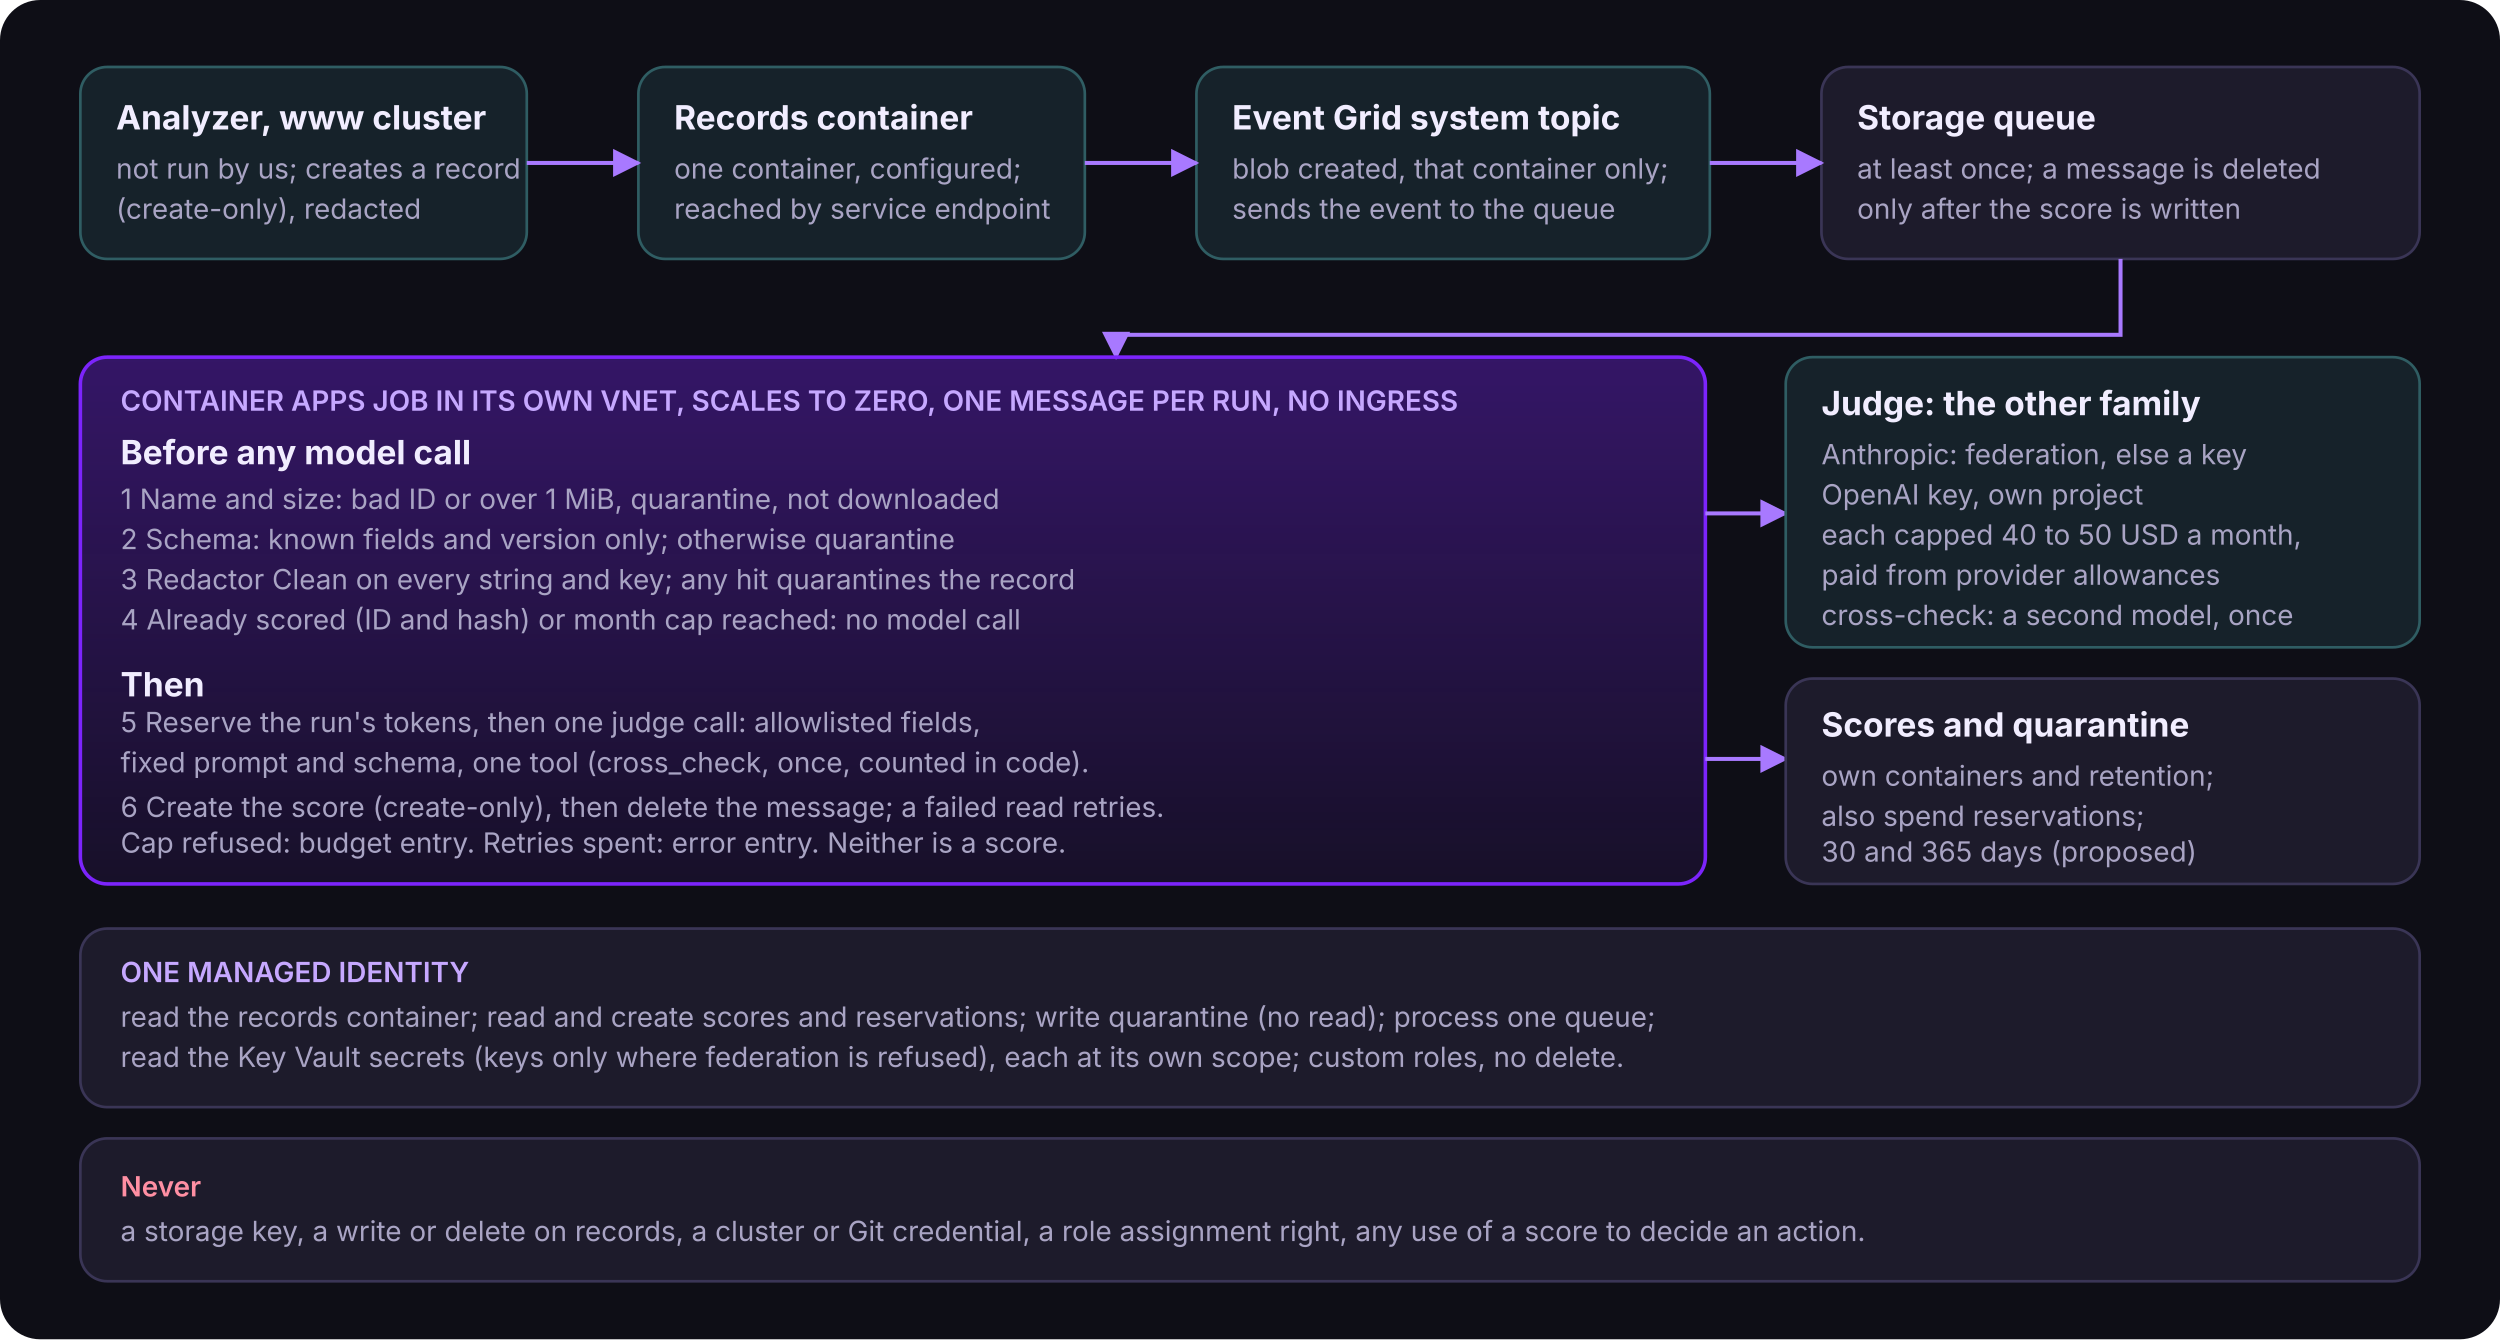
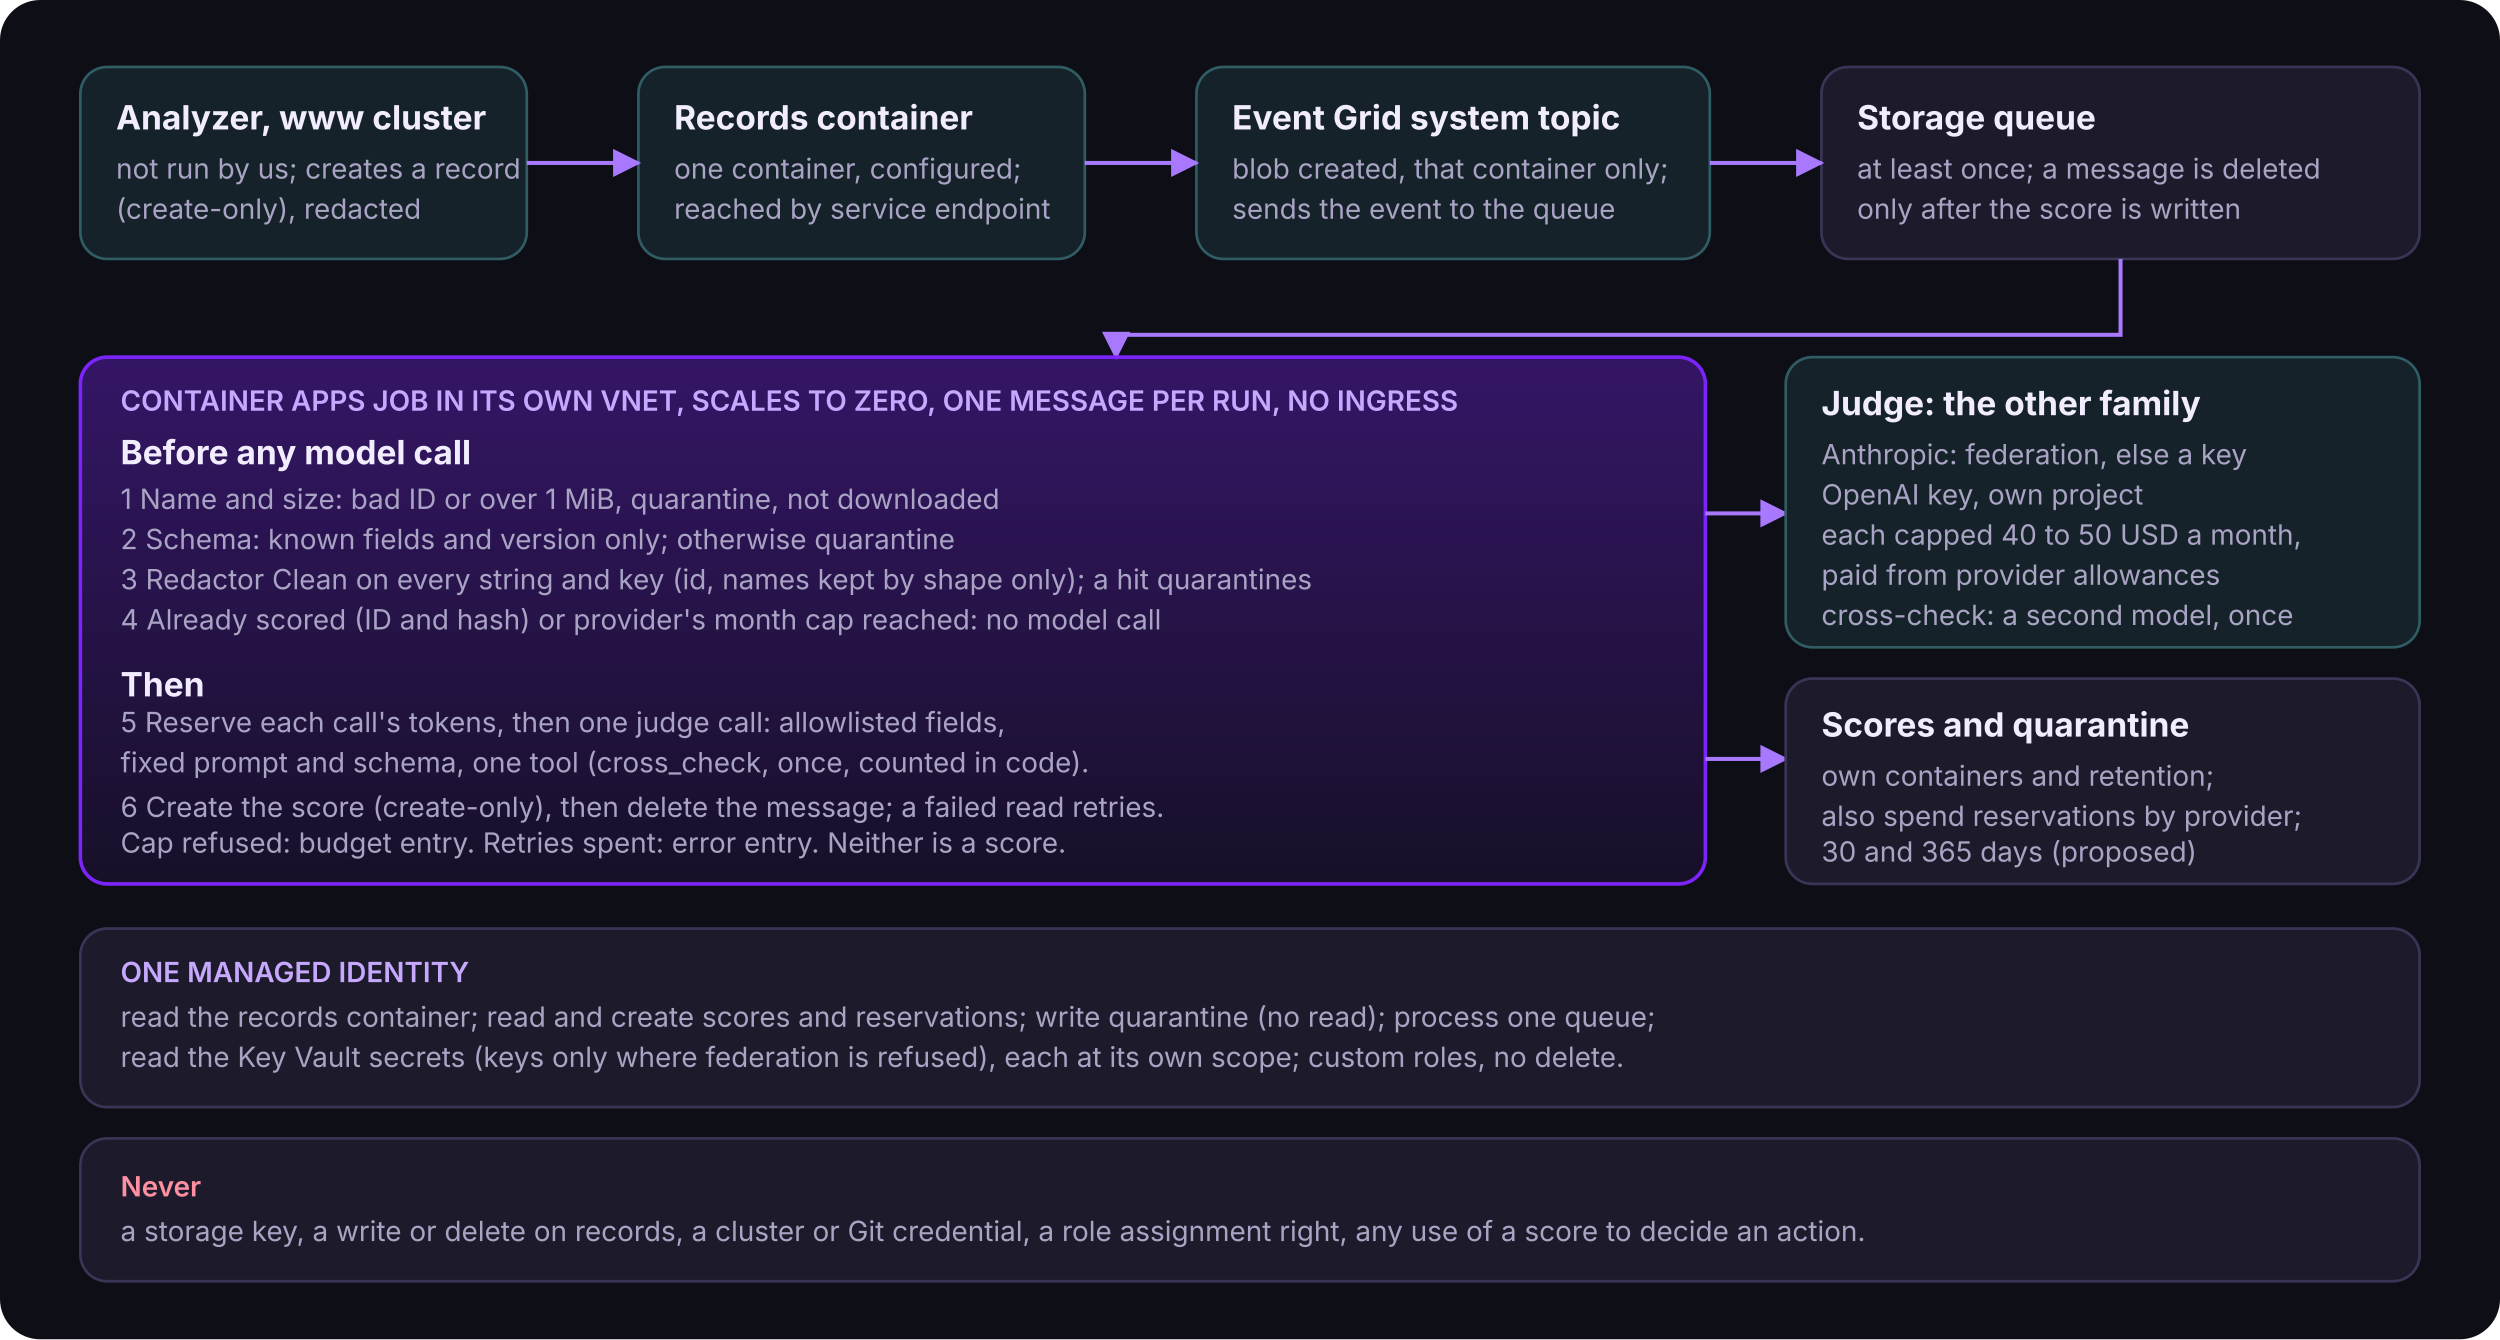
<svg xmlns="http://www.w3.org/2000/svg" viewBox="0 0 1120 600" role="img" aria-labelledby="t d" font-family="Inter, 'Segoe UI', system-ui, -apple-system, sans-serif">
  <defs>
    <marker id="a" viewBox="0 0 10 10" refX="9" refY="5" markerWidth="7" markerHeight="7" orient="auto-start-reverse">
      <path d="M0 0 10 5 0 10z" fill="#a879ff" />
    </marker>
    <linearGradient id="glow" x1="0" y1="0" x2="0" y2="1">
      <stop offset="0" stop-color="#7c24fc" stop-opacity=".35" />
      <stop offset="1" stop-color="#7c24fc" stop-opacity=".08" />
    </linearGradient>
    <style>
      .box{fill:#1d1b2b;stroke:#3a3556;stroke-width:1.2}
      .key{fill:url(#glow);stroke:#7c24fc;stroke-width:1.6}
      .ext{fill:#16222a;stroke:#2f5d63;stroke-width:1.2}
      .h{fill:#f1edff;font-size:15px;font-weight:650}
      .s{fill:#a9a4c4;font-size:12.5px}
      .f{stroke:#a879ff;stroke-width:1.8;fill:none}
      .no{fill:#ff8fa3;font-size:12.5px;font-weight:600}
      .tag{fill:#c6a8ff;font-size:12.5px;font-weight:600}
    </style>
  </defs>
  <rect width="1120" height="600" rx="18" fill="#0e0e16" />
  <rect class="ext" x="36" y="30" width="200" height="86" rx="12" />
  <text class="h" x="52" y="58">Analyzer, www cluster</text>
  <text class="s" x="52" y="80">not run by us; creates a record</text>
  <text class="s" x="52" y="98">(create-only), redacted</text>
  <rect class="ext" x="286" y="30" width="200" height="86" rx="12" />
  <text class="h" x="302" y="58">Records container</text>
  <text class="s" x="302" y="80">one container, configured;</text>
  <text class="s" x="302" y="98">reached by service endpoint</text>
  <rect class="ext" x="536" y="30" width="230" height="86" rx="12" />
  <text class="h" x="552" y="58">Event Grid system topic</text>
  <text class="s" x="552" y="80">blob created, that container only;</text>
  <text class="s" x="552" y="98">sends the event to the queue</text>
  <rect class="box" x="816" y="30" width="268" height="86" rx="12" />
  <text class="h" x="832" y="58">Storage queue</text>
  <text class="s" x="832" y="80">at least once; a message is deleted</text>
  <text class="s" x="832" y="98">only after the score is written</text>
  <path class="f" d="M236 73H286" marker-end="url(#a)" />
  <path class="f" d="M486 73H536" marker-end="url(#a)" />
  <path class="f" d="M766 73H816" marker-end="url(#a)" />
  <path class="f" d="M950 116V150H500V160" marker-end="url(#a)" />
  <rect class="key" x="36" y="160" width="728" height="236" rx="12" />
  <text class="tag" x="54" y="184">CONTAINER APPS JOB IN ITS OWN VNET, SCALES TO ZERO, ONE MESSAGE PER RUN, NO INGRESS</text>
  <text class="h" x="54" y="208">Before any model call</text>
  <text class="s" x="54" y="228">1  Name and size: bad ID or over 1 MiB, quarantine, not downloaded</text>
  <text class="s" x="54" y="246">2  Schema: known fields and version only; otherwise quarantine</text>
-   <text class="s" x="54" y="264">3  Redactor Clean on every string and key; any hit quarantines the record</text>
-   <text class="s" x="54" y="282">4  Already scored (ID and hash) or month cap reached: no model call</text>
+   <text class="s" x="54" y="264">3  Redactor Clean on every string and key (id, names kept by shape only); a hit quarantines</text>
+   <text class="s" x="54" y="282">4  Already scored (ID and hash) or provider's month cap reached: no model call</text>
  <text class="h" x="54" y="312">Then</text>
-   <text class="s" x="54" y="328">5  Reserve the run's tokens, then one judge call: allowlisted fields,</text>
+   <text class="s" x="54" y="328">5  Reserve each call's tokens, then one judge call: allowlisted fields,</text>
  <text class="s" x="54" y="346">   fixed prompt and schema, one tool (cross_check, once, counted in code).</text>
  <text class="s" x="54" y="366">6  Create the score (create-only), then delete the message; a failed read retries.</text>
  <text class="s" x="54" y="382">   Cap refused: budget entry. Retries spent: error entry. Neither is a score.</text>
  <path class="f" d="M764 230H800" marker-end="url(#a)" />
  <path class="f" d="M764 340H800" marker-end="url(#a)" />
  <rect class="ext" x="800" y="160" width="284" height="130" rx="12" />
  <text class="h" x="816" y="186">Judge: the other family</text>
  <text class="s" x="816" y="208">Anthropic: federation, else a key</text>
  <text class="s" x="816" y="226">OpenAI key, own project</text>
  <text class="s" x="816" y="244">each capped 40 to 50 USD a month,</text>
  <text class="s" x="816" y="262">paid from provider allowances</text>
  <text class="s" x="816" y="280">cross-check: a second model, once</text>
  <rect class="box" x="800" y="304" width="284" height="92" rx="12" />
  <text class="h" x="816" y="330">Scores and quarantine</text>
  <text class="s" x="816" y="352">own containers and retention;</text>
-   <text class="s" x="816" y="370">also spend reservations;</text>
+   <text class="s" x="816" y="370">also spend reservations by provider;</text>
  <text class="s" x="816" y="386">30 and 365 days (proposed)</text>
  <rect class="box" x="36" y="416" width="1048" height="80" rx="12" />
  <text class="tag" x="54" y="440">ONE MANAGED IDENTITY</text>
  <text class="s" x="54" y="460">read the records container; read and create scores and reservations; write quarantine (no read); process one queue;</text>
  <text class="s" x="54" y="478">read the Key Vault secrets (keys only where federation is refused), each at its own scope; custom roles, no delete.</text>
  <rect class="box" x="36" y="510" width="1048" height="64" rx="12" />
  <text class="no" x="54" y="536">Never</text>
  <text class="s" x="54" y="556">a storage key, a write or delete on records, a cluster or Git credential, a role assignment right, any use of a score to decide an action.</text>
</svg>
